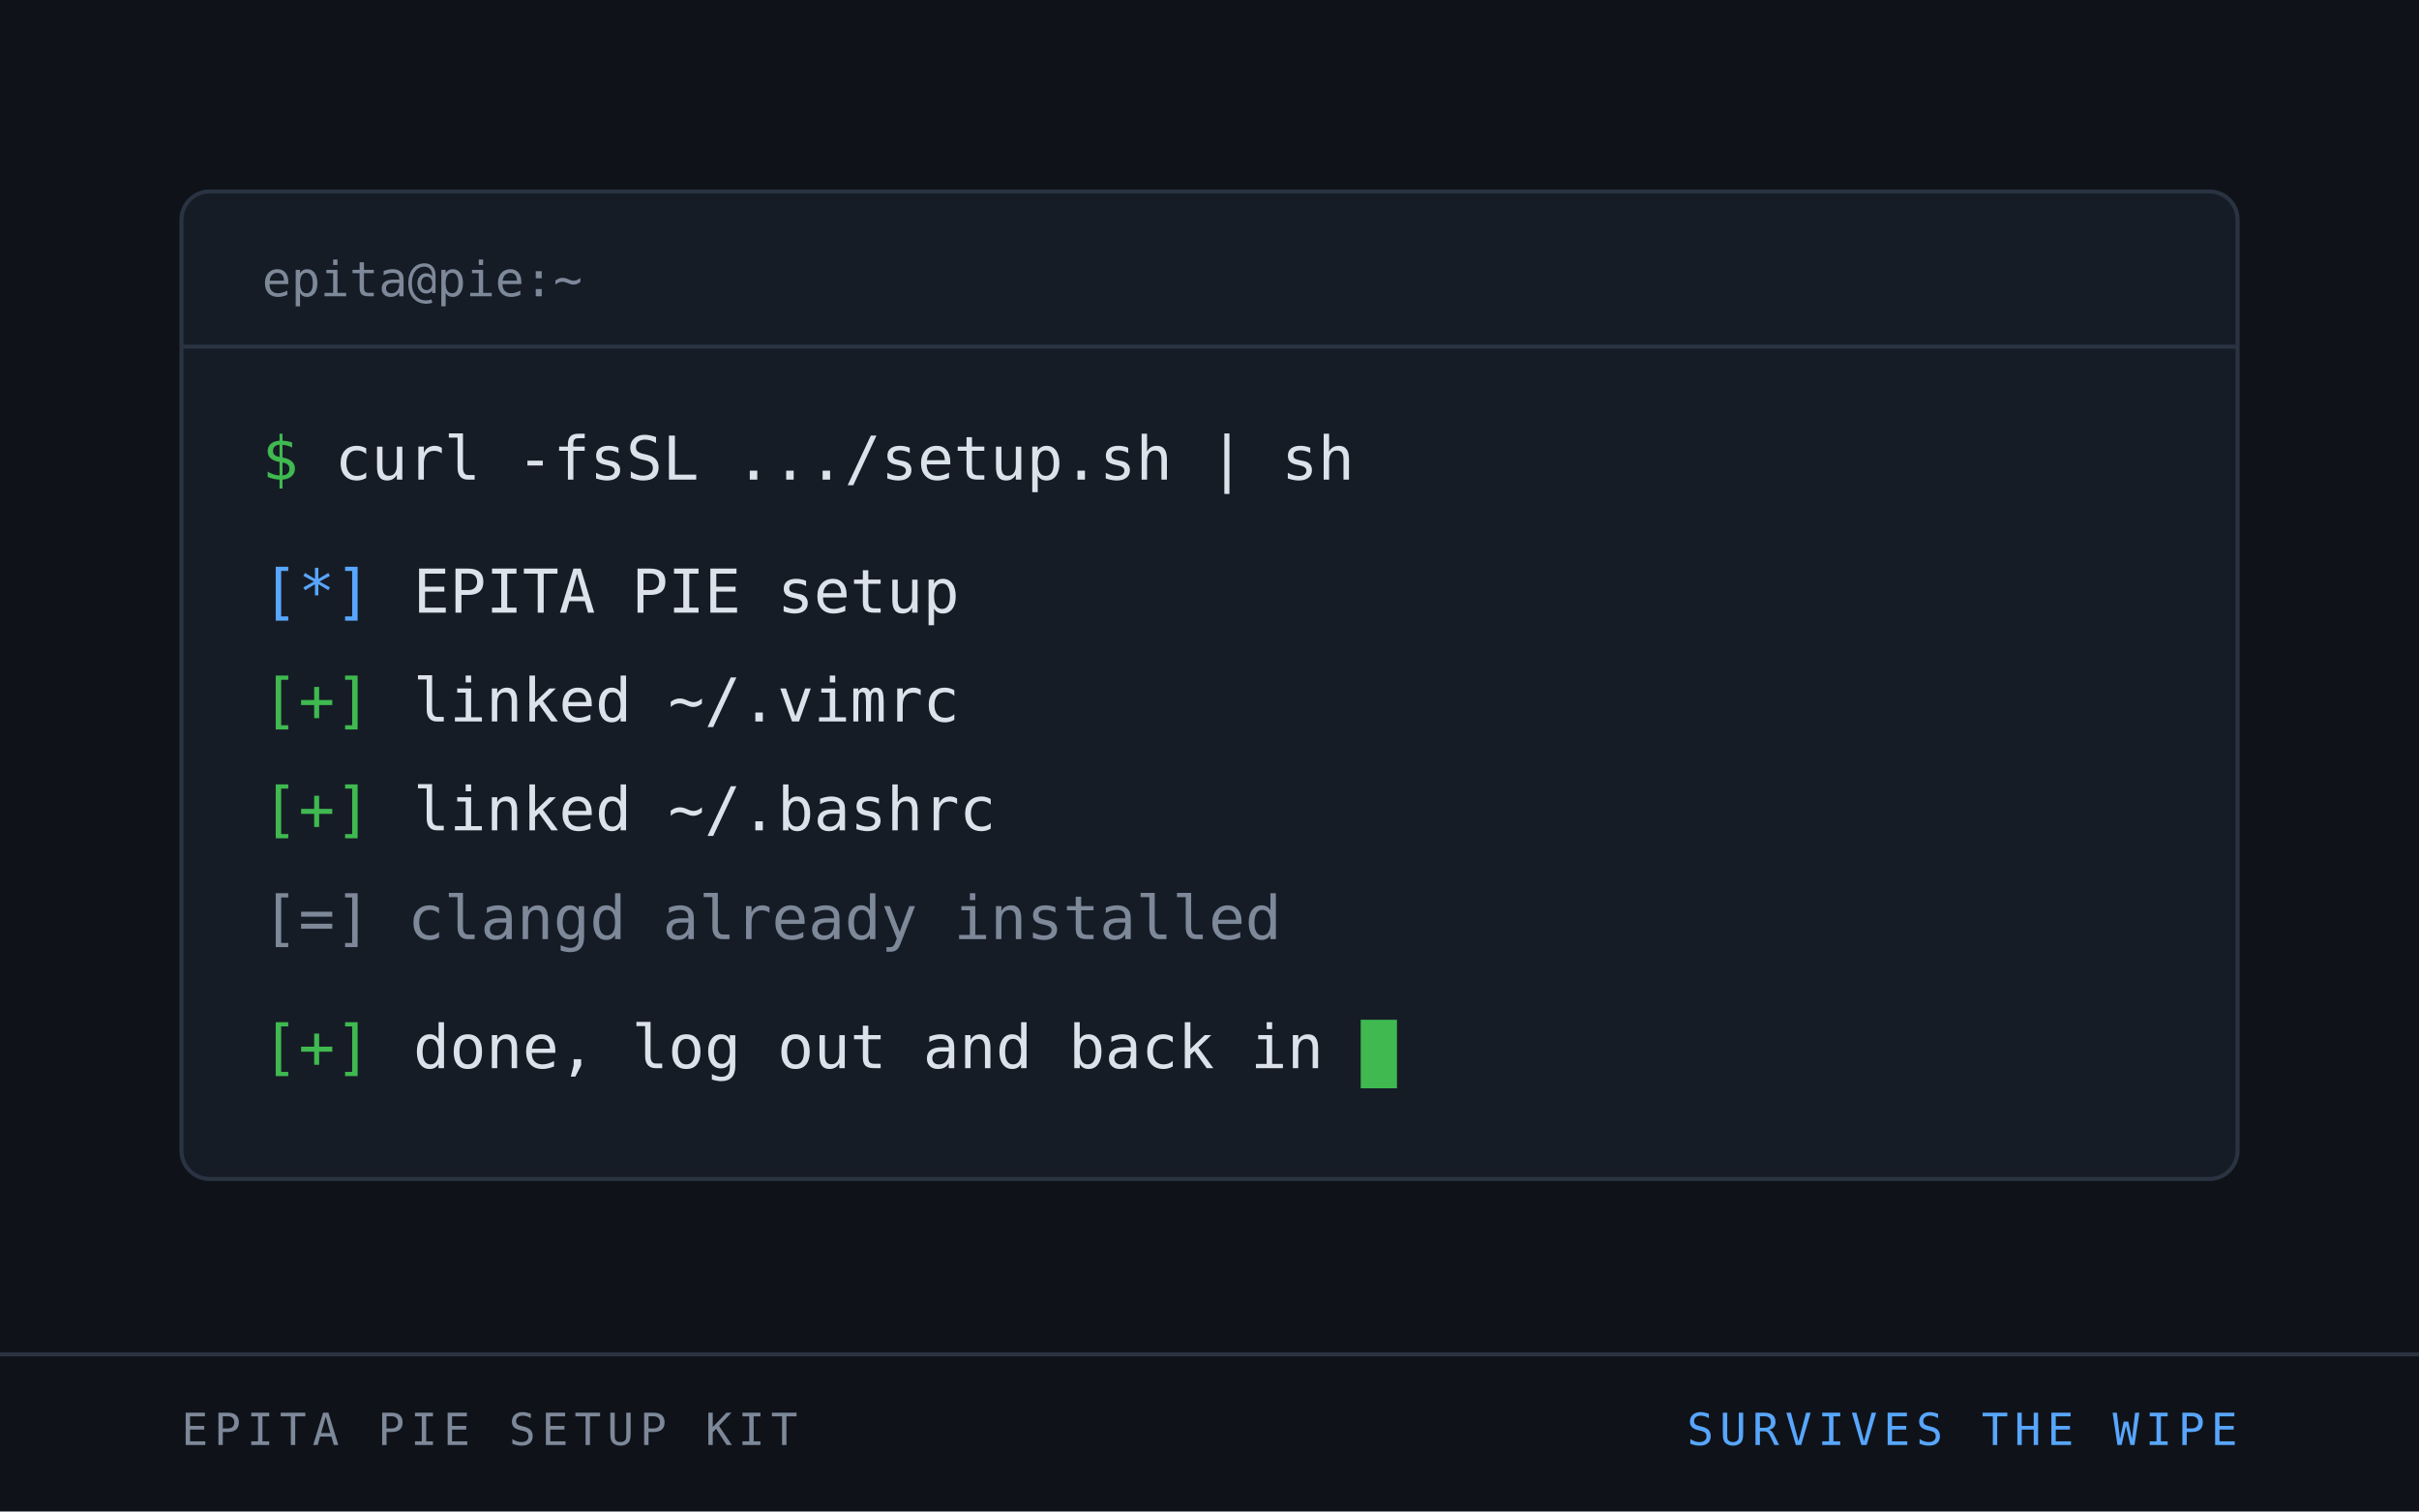
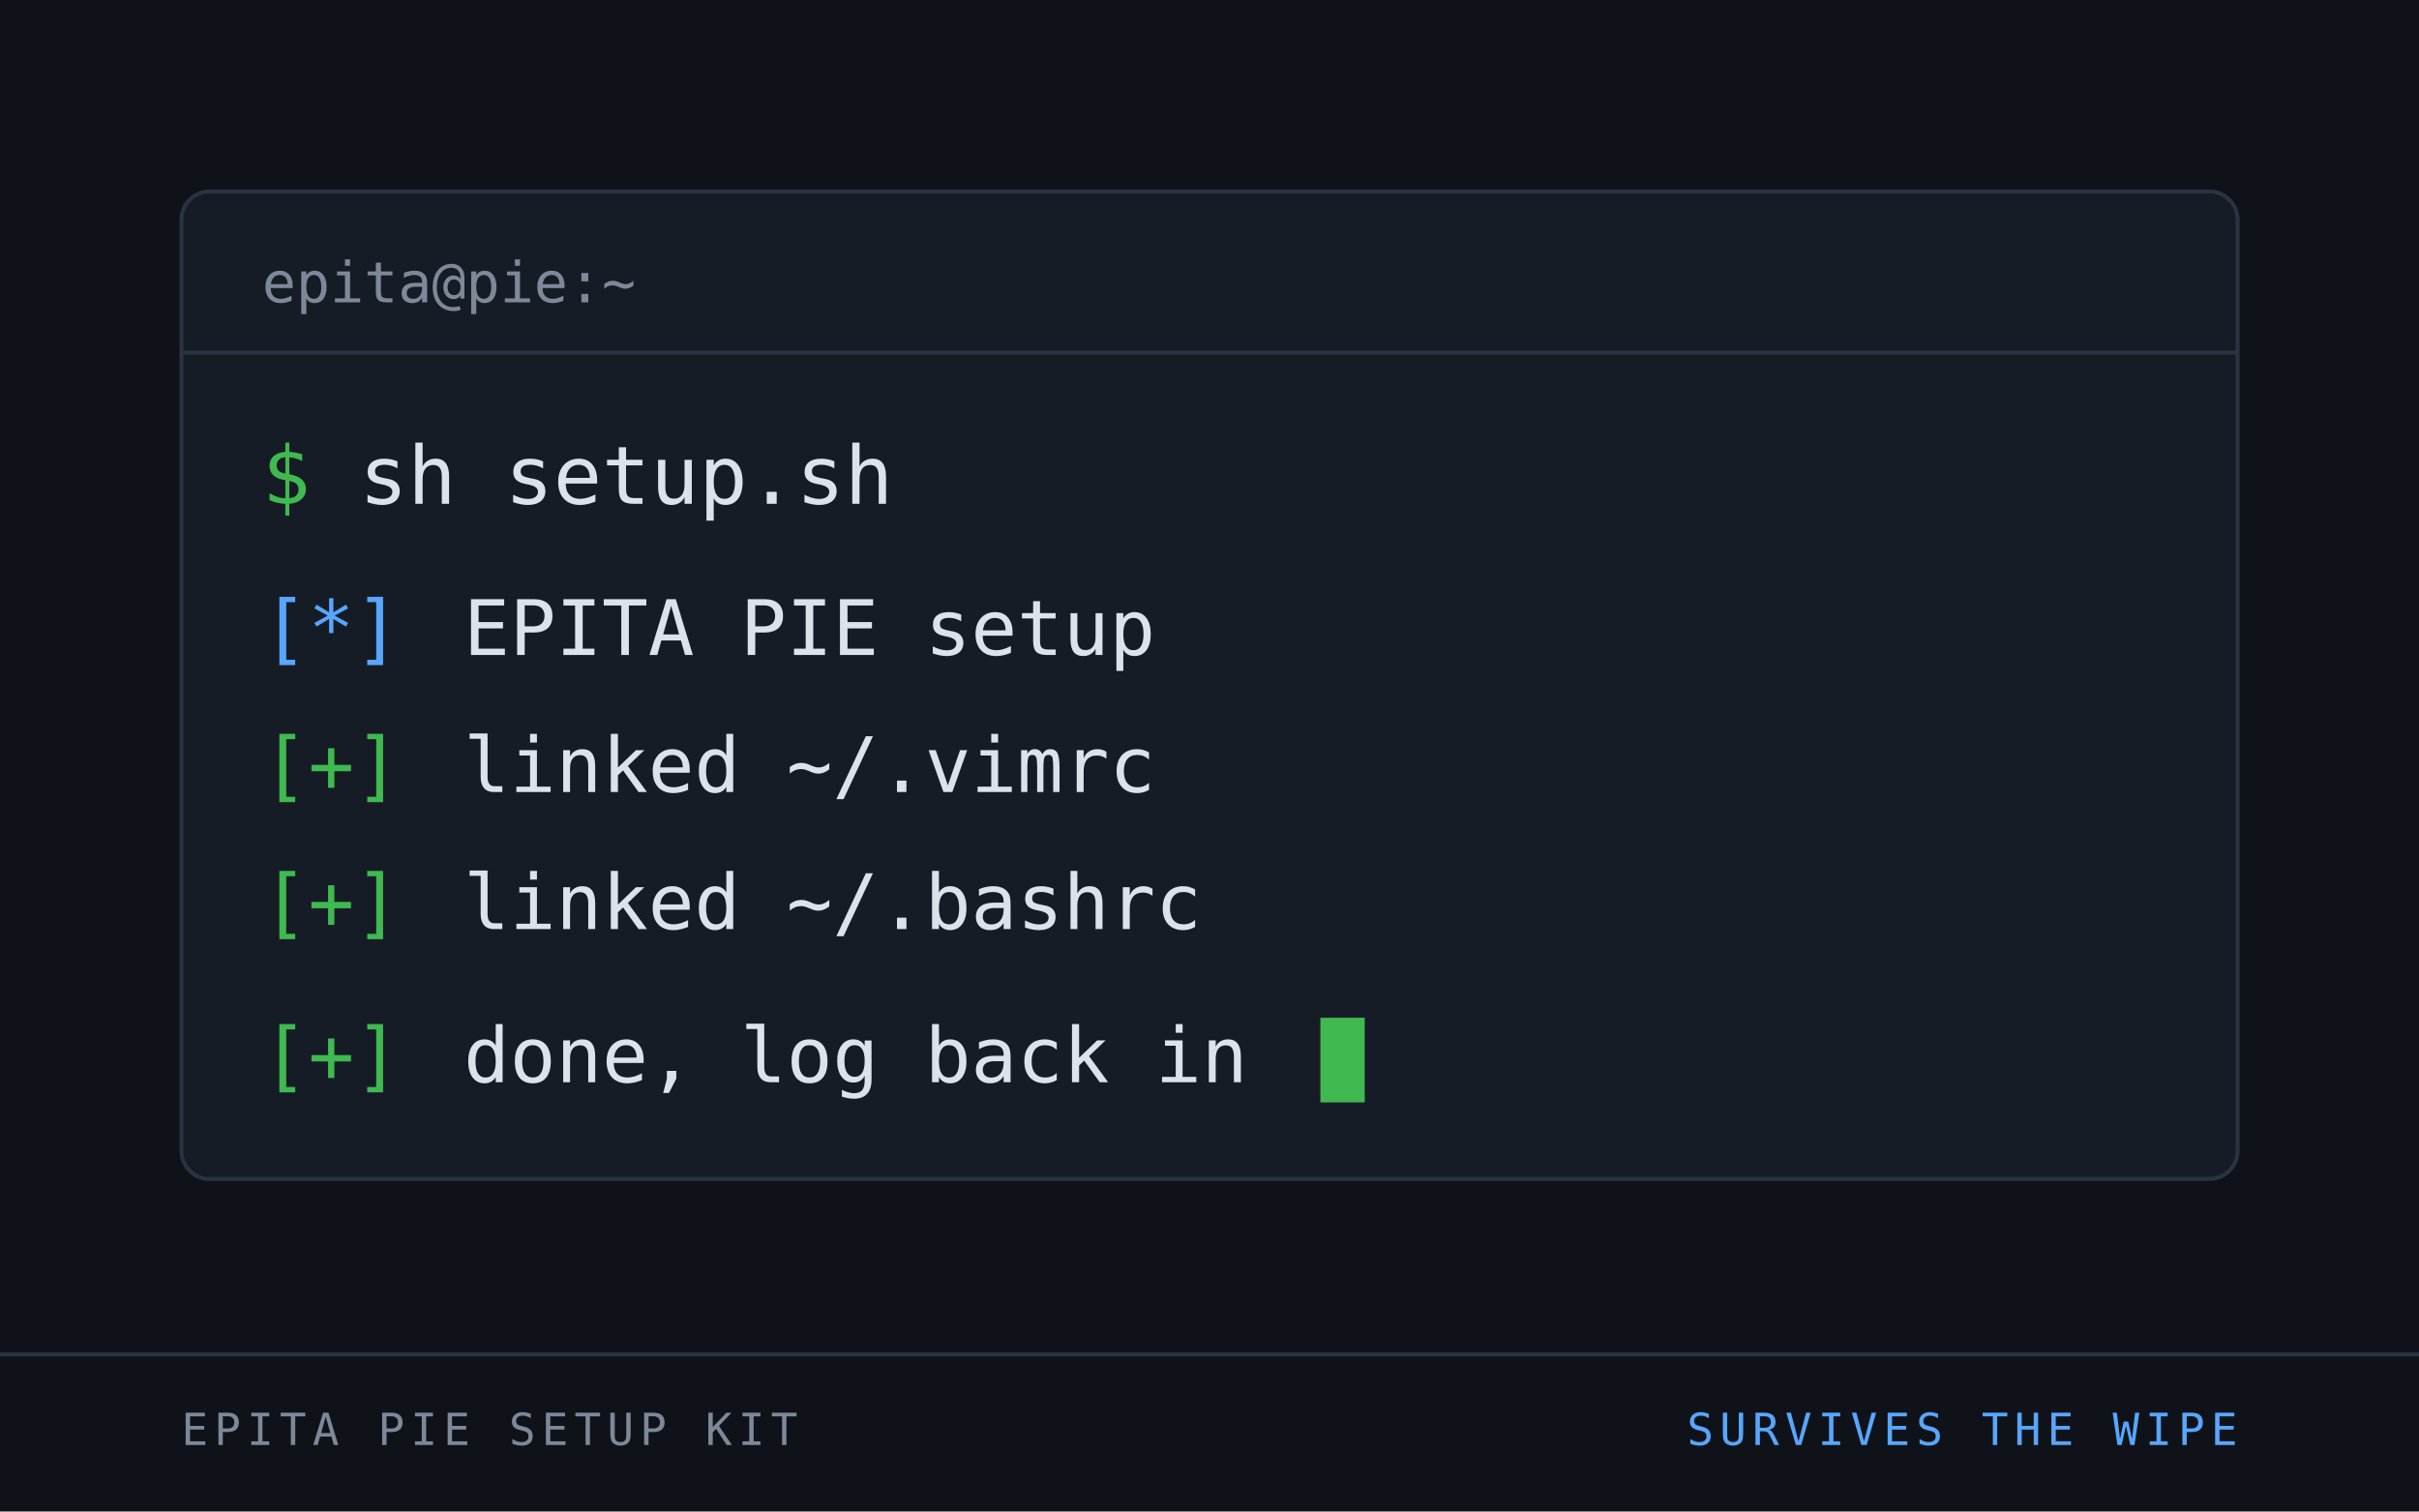
<svg xmlns="http://www.w3.org/2000/svg" width="1200" height="750" viewBox="0 0 1200 750" font-family="ui-monospace,'SF Mono',Menlo,Consolas,monospace">
  <rect width="1200" height="750" fill="#0f1319" />
  <rect x="90" y="95" width="1020" height="490" rx="14" fill="#161c26" stroke="#2a3341" stroke-width="2" />
-   <text x="130" y="147" font-size="24" fill="#7d8899">epita@pie:~</text>
-   <line x1="90" y1="172" x2="1110" y2="172" stroke="#2a3341" stroke-width="2" />
-   <text x="130" y="238" font-size="30" fill="#dbe2ea">
-     <tspan fill="#3fb950">$</tspan> curl -fsSL .../setup.sh | sh</text>
-   <text x="130" y="304" font-size="30">
+   <text x="130" y="150" font-size="28" fill="#7d8899">epita@pie:~</text>
+   <line x1="90" y1="175" x2="1110" y2="175" stroke="#2a3341" stroke-width="2" />
+   <text x="130" y="250" font-size="40" fill="#dbe2ea">
+     <tspan fill="#3fb950">$</tspan> sh setup.sh</text>
+   <text x="130" y="325" font-size="38">
    <tspan fill="#58a6ff">[*]</tspan>
-     <tspan fill="#dbe2ea" x="205"> EPITA PIE setup</tspan>
+     <tspan fill="#dbe2ea" x="230"> EPITA PIE setup</tspan>
  </text>
-   <text x="130" y="358" font-size="30">
+   <text x="130" y="393" font-size="38">
    <tspan fill="#3fb950">[+]</tspan>
-     <tspan fill="#dbe2ea" x="205"> linked ~/.vimrc</tspan>
+     <tspan fill="#dbe2ea" x="230"> linked ~/.vimrc</tspan>
  </text>
-   <text x="130" y="412" font-size="30">
+   <text x="130" y="461" font-size="38">
    <tspan fill="#3fb950">[+]</tspan>
-     <tspan fill="#dbe2ea" x="205"> linked ~/.bashrc</tspan>
+     <tspan fill="#dbe2ea" x="230"> linked ~/.bashrc</tspan>
  </text>
-   <text x="130" y="466" font-size="30">
-     <tspan fill="#7d8899">[=] clangd already installed</tspan>
+   <text x="130" y="537" font-size="38">
+     <tspan fill="#3fb950">[+]</tspan>
+     <tspan fill="#dbe2ea" x="230"> done, log back in</tspan>
  </text>
-   <text x="130" y="530" font-size="30">
-     <tspan fill="#3fb950">[+]</tspan>
-     <tspan fill="#dbe2ea" x="205"> done, log out and back in</tspan>
-   </text>
-   <rect x="675" y="506" width="18" height="34" fill="#3fb950" />
+   <rect x="655" y="505" width="22" height="42" fill="#3fb950" />
  <line x1="0" y1="672" x2="1200" y2="672" stroke="#2a3341" stroke-width="2" />
  <text x="90" y="717" font-size="22" letter-spacing="3" fill="#7d8899">EPITA PIE SETUP KIT</text>
  <text x="1110" y="717" font-size="22" letter-spacing="3" fill="#58a6ff" text-anchor="end">SURVIVES THE WIPE</text>
</svg>
